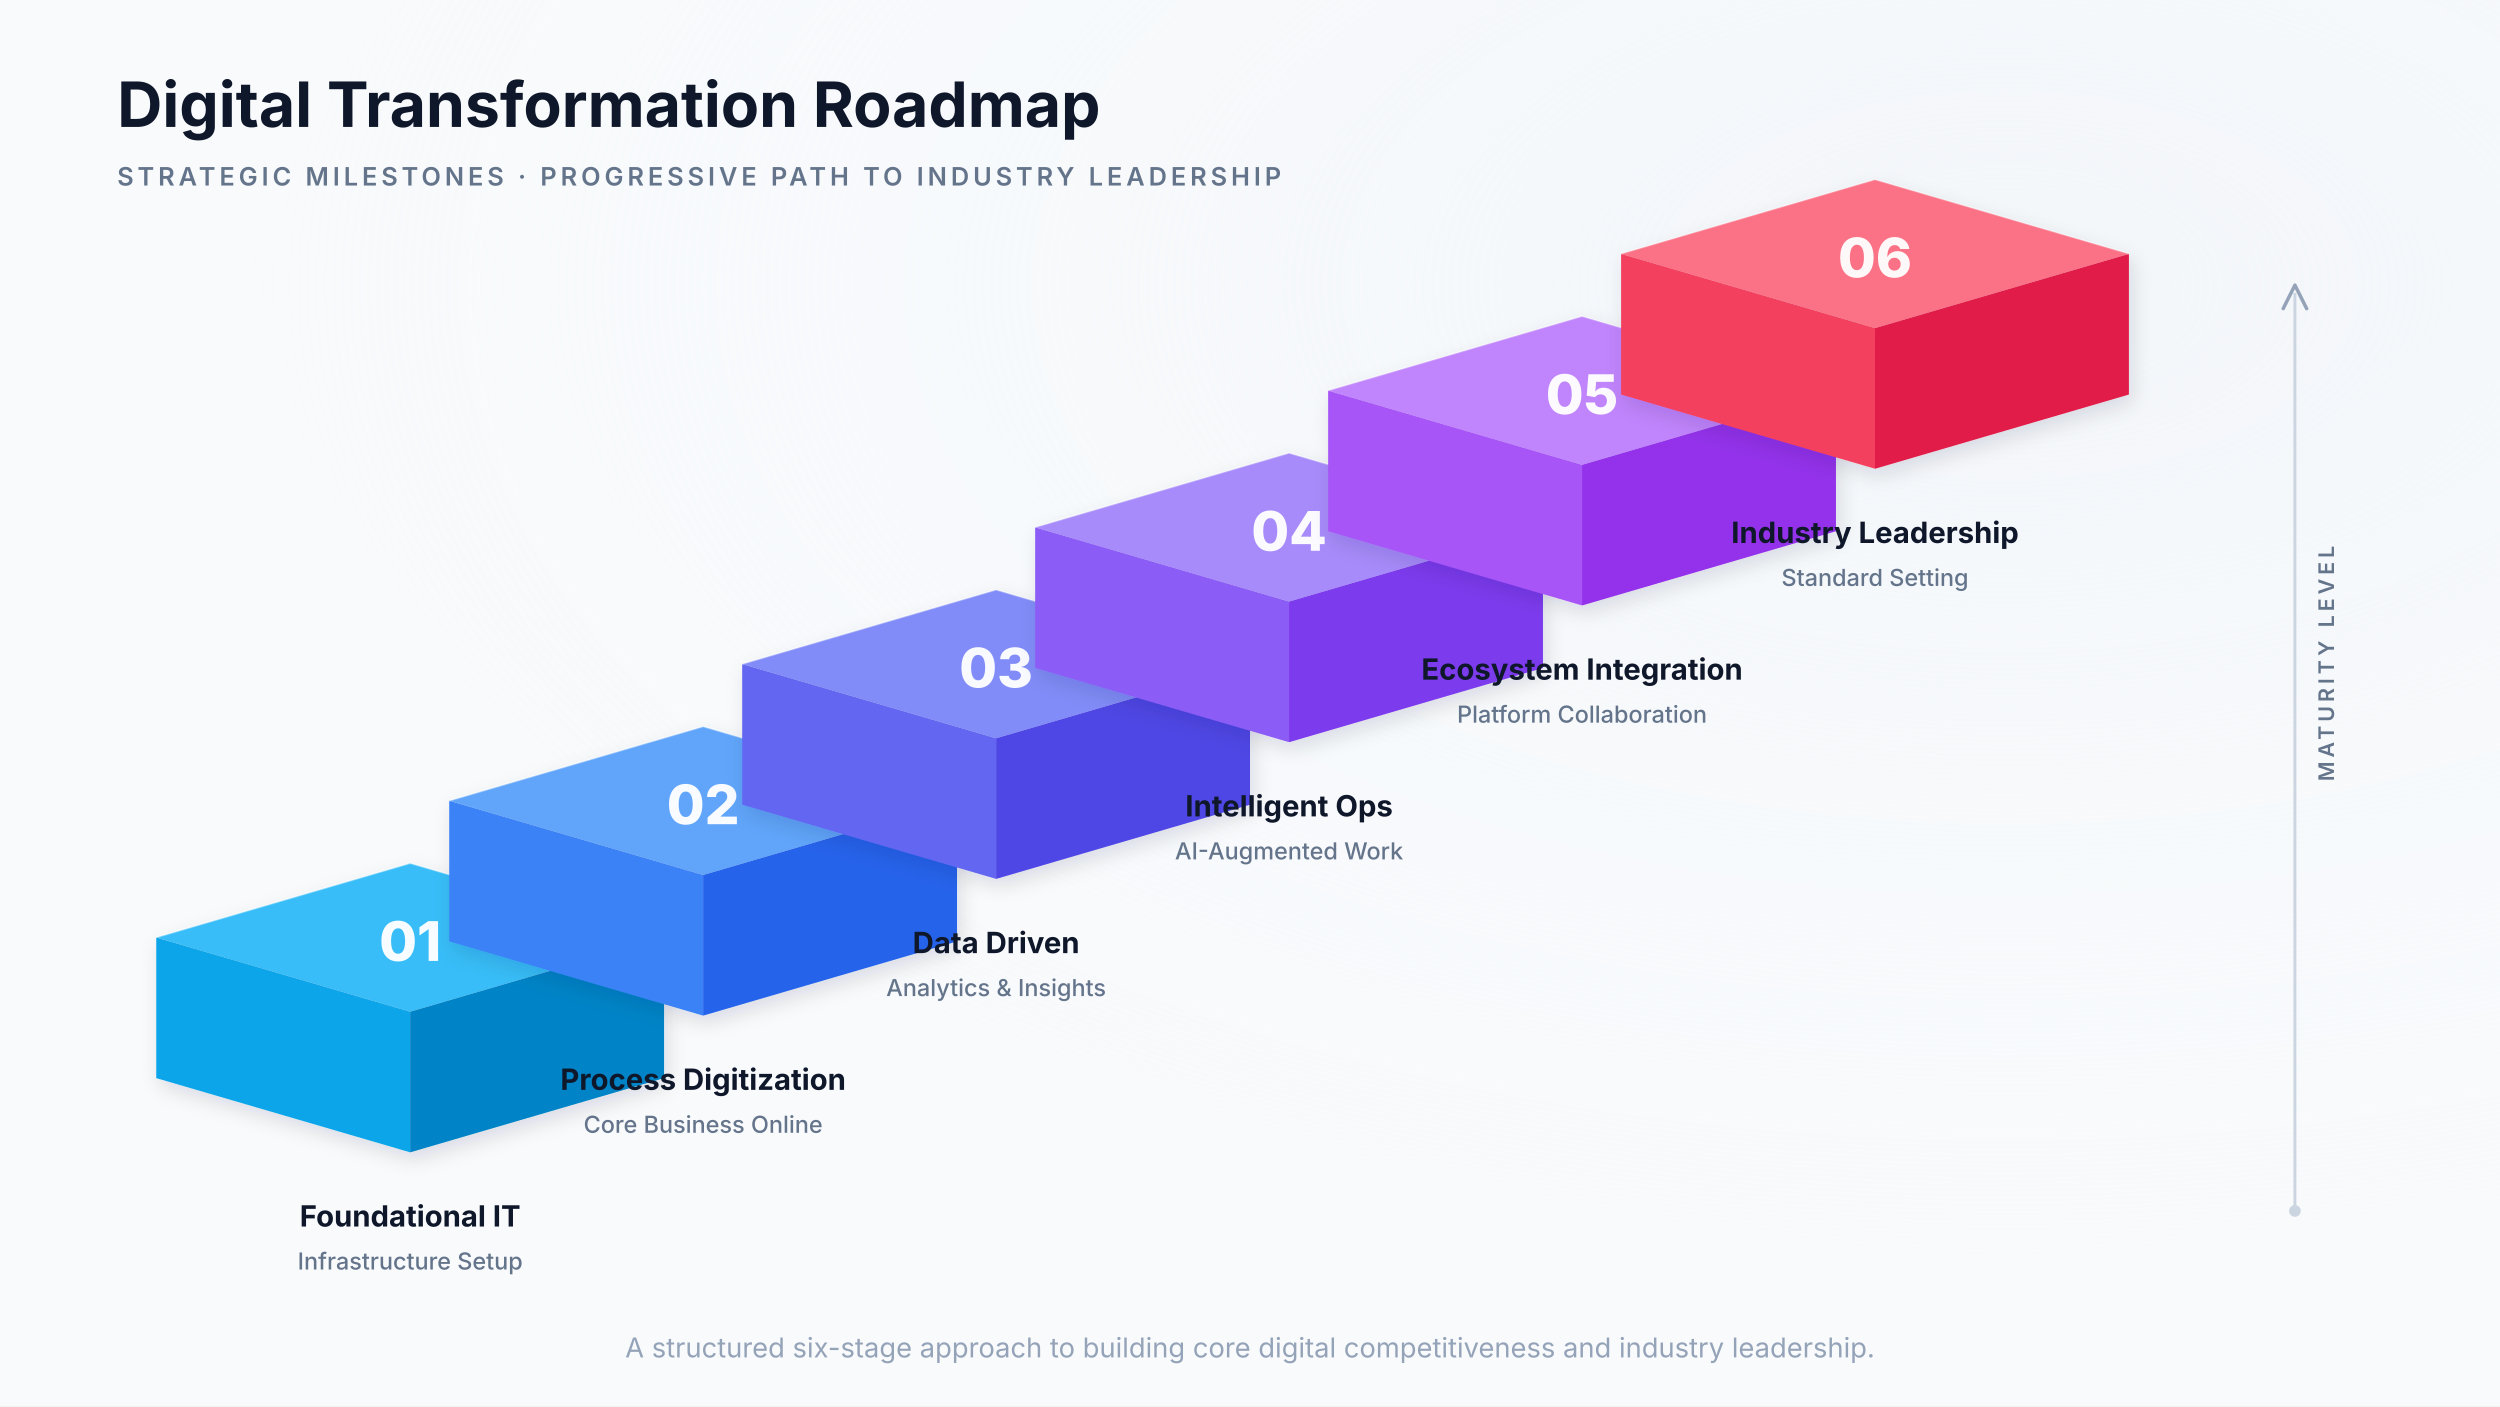
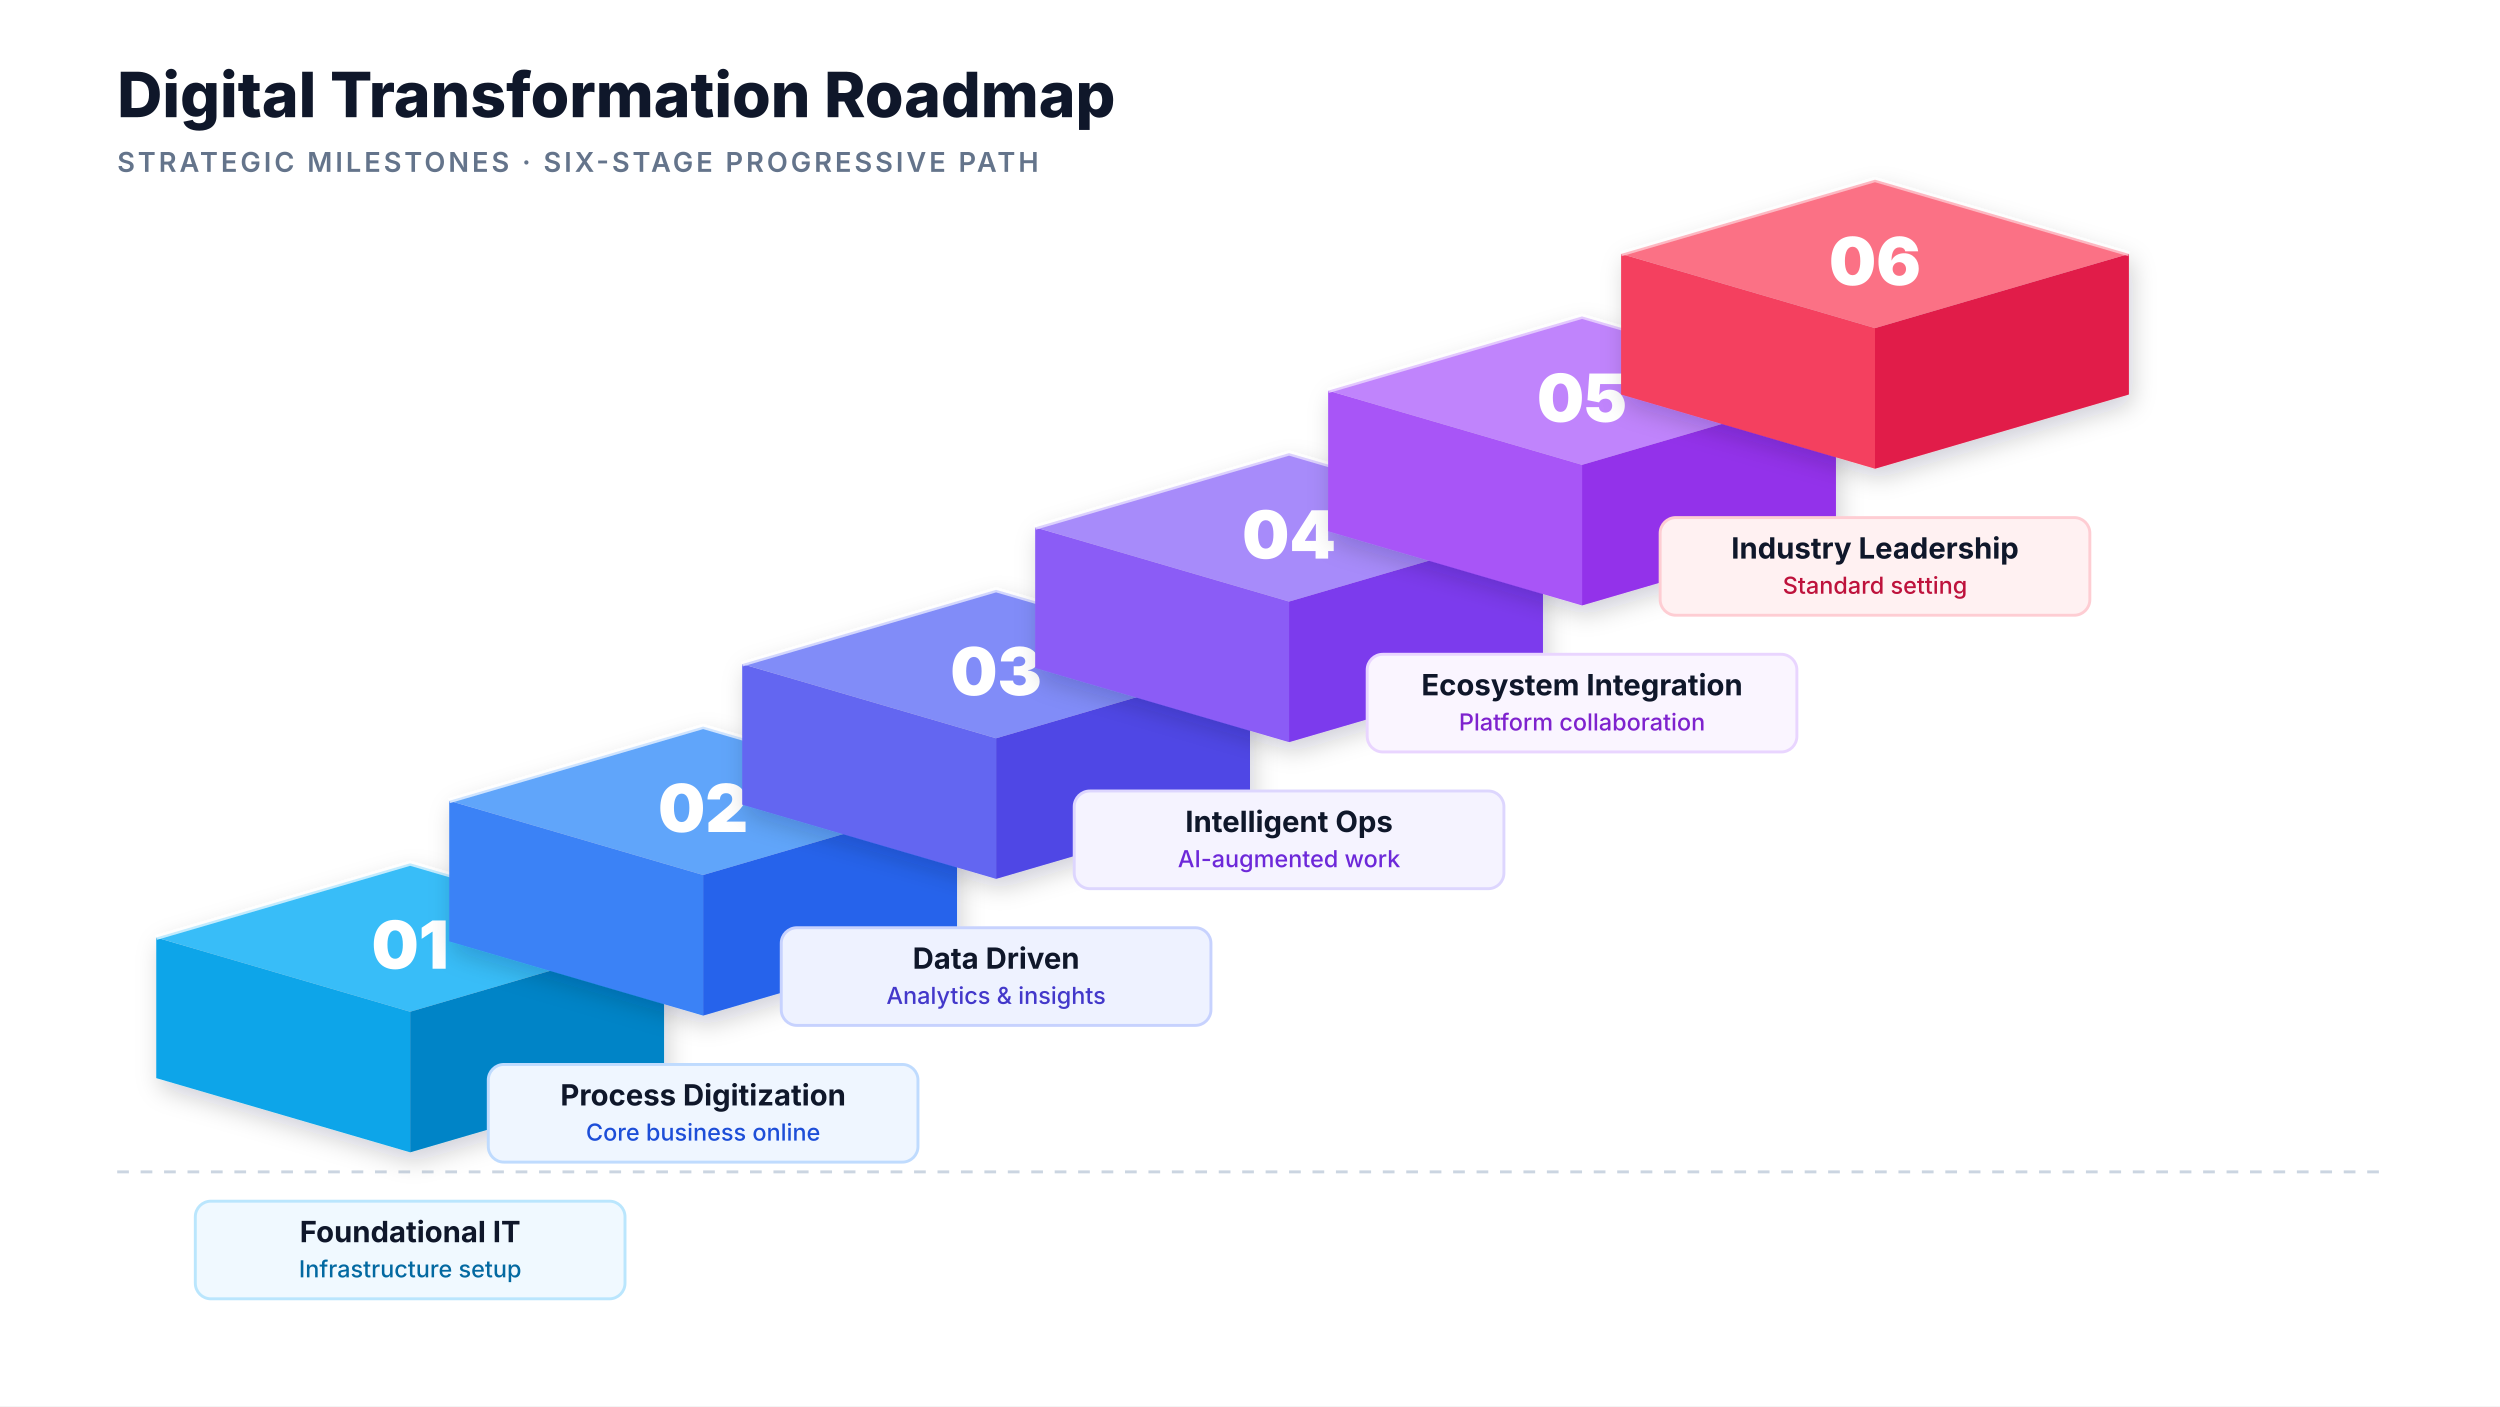
<svg xmlns="http://www.w3.org/2000/svg" viewBox="0 0 1280 720" width="1280" height="720">
  <defs>
    <filter id="stairShadow" x="-15%" y="-15%" width="130%" height="130%">
-       <feGaussianBlur in="SourceAlpha" stdDeviation="5" />
-       <feOffset dx="2" dy="4" result="offsetblur" />
-       <feFlood flood-color="#0F172A" flood-opacity="0.12" result="shadowColor" />
+       <feGaussianBlur in="SourceAlpha" stdDeviation="6" />
+       <feOffset dx="2" dy="5" result="offsetblur" />
+       <feFlood flood-color="#0F172A" flood-opacity="0.18" result="shadowColor" />
      <feComposite in="shadowColor" in2="offsetblur" operator="in" result="shadow" />
      <feMerge>
        <feMergeNode in="shadow" />
        <feMergeNode in="SourceGraphic" />
      </feMerge>
    </filter>
-     <radialGradient id="bgGlow" cx="80%" cy="20%" r="70%">
-       <stop offset="0%" stop-color="#F1F5F9" stop-opacity="0.8" />
-       <stop offset="100%" stop-color="#F8FAFC" stop-opacity="0" />
-     </radialGradient>
  </defs>
-   <rect width="1280" height="720" fill="#F8FAFC" />
-   <rect width="1280" height="720" fill="url(#bgGlow)" />
-   <text x="60" y="65" font-family="-apple-system, BlinkMacSystemFont, 'Segoe UI', sans-serif" font-size="32" font-weight="700" fill="#0F172A">Digital Transformation Roadmap</text>
-   <text x="60" y="95" font-family="-apple-system, BlinkMacSystemFont, 'Segoe UI', sans-serif" font-size="13" font-weight="600" fill="#64748B" letter-spacing="2">STRATEGIC MILESTONES · PROGRESSIVE PATH TO INDUSTRY LEADERSHIP</text>
-   <g transform="translate(80, 480)" filter="url(#stairShadow)">
+   <rect width="1280" height="720" fill="#FFFFFF" />
+   <text x="60" y="60" font-family="-apple-system, BlinkMacSystemFont, 'Segoe UI', 'PingFang SC', 'Microsoft YaHei', sans-serif" font-size="32" font-weight="800" fill="#0F172A">
+     <tspan>Digital Transformation Roadmap</tspan>
+   </text>
+   <text x="60" y="88" font-family="-apple-system, BlinkMacSystemFont, 'Segoe UI', 'PingFang SC', 'Microsoft YaHei', sans-serif" font-size="14" font-weight="600" fill="#64748B" letter-spacing="1.5">
+     <tspan>STRATEGIC MILESTONES · SIX-STAGE PROGRESSIVE PATH</tspan>
+   </text>
+   <line x1="60" y1="600" x2="1220" y2="600" stroke="#CBD5E1" stroke-width="1.5" stroke-dasharray="6,6" />
+   <g id="stair-01" transform="translate(80, 480)" filter="url(#stairShadow)">
    <polygon points="0,0 130,-38 260,0 130,38" fill="#38BDF8" />
    <polygon points="0,0 0,72 130,110 130,38" fill="#0EA5E9" />
    <polygon points="130,38 130,110 260,72 260,0" fill="#0284C7" />
-     <polyline points="0,0 130,-38 260,0" fill="none" stroke="#FFFFFF" stroke-width="0.8" stroke-opacity="0.4" />
-     <text x="130" y="12" text-anchor="middle" font-family="-apple-system, BlinkMacSystemFont, 'Segoe UI', sans-serif" font-size="28" font-weight="800" fill="#FFFFFF" fill-opacity="0.95">01</text>
+     <polyline points="0,0 130,-38 260,0" fill="none" stroke="#FFFFFF" stroke-width="2.5" stroke-opacity="0.7" />
+     <text x="130" y="16" text-anchor="middle" font-family="-apple-system, BlinkMacSystemFont, 'Segoe UI', 'PingFang SC', 'Microsoft YaHei', sans-serif" font-size="34" font-weight="900" fill="#FFFFFF">
+       <tspan>01</tspan>
+     </text>
  </g>
-   <text x="210" y="628" text-anchor="middle" font-family="-apple-system, BlinkMacSystemFont, 'Segoe UI', sans-serif" font-size="15" font-weight="700" fill="#0F172A">Foundational IT</text>
-   <text x="210" y="650" text-anchor="middle" font-family="-apple-system, BlinkMacSystemFont, 'Segoe UI', sans-serif" font-size="12" font-weight="500" fill="#64748B">Infrastructure Setup</text>
-   <g transform="translate(230, 410)" filter="url(#stairShadow)">
+   <g id="label-01">
+     <rect x="100" y="615" width="220" height="50" rx="8" fill="#F0F9FF" stroke="#BAE6FD" stroke-width="1.5" />
+     <text x="210" y="636" text-anchor="middle" font-family="-apple-system, BlinkMacSystemFont, 'Segoe UI', 'PingFang SC', 'Microsoft YaHei', sans-serif" font-size="15" font-weight="700" fill="#0F172A">
+       <tspan>Foundational IT</tspan>
+     </text>
+     <text x="210" y="654" text-anchor="middle" font-family="-apple-system, BlinkMacSystemFont, 'Segoe UI', 'PingFang SC', 'Microsoft YaHei', sans-serif" font-size="12" font-weight="500" fill="#0369A1">
+       <tspan>Infrastructure setup</tspan>
+     </text>
+   </g>
+   <g id="stair-02" transform="translate(230, 410)" filter="url(#stairShadow)">
    <polygon points="0,0 130,-38 260,0 130,38" fill="#60A5FA" />
    <polygon points="0,0 0,72 130,110 130,38" fill="#3B82F6" />
    <polygon points="130,38 130,110 260,72 260,0" fill="#2563EB" />
-     <polyline points="0,0 130,-38 260,0" fill="none" stroke="#FFFFFF" stroke-width="0.8" stroke-opacity="0.4" />
-     <text x="130" y="12" text-anchor="middle" font-family="-apple-system, BlinkMacSystemFont, 'Segoe UI', sans-serif" font-size="28" font-weight="800" fill="#FFFFFF" fill-opacity="0.95">02</text>
+     <polyline points="0,0 130,-38 260,0" fill="none" stroke="#FFFFFF" stroke-width="2.5" stroke-opacity="0.7" />
+     <text x="130" y="16" text-anchor="middle" font-family="-apple-system, BlinkMacSystemFont, 'Segoe UI', 'PingFang SC', 'Microsoft YaHei', sans-serif" font-size="34" font-weight="900" fill="#FFFFFF">
+       <tspan>02</tspan>
+     </text>
  </g>
-   <text x="360" y="558" text-anchor="middle" font-family="-apple-system, BlinkMacSystemFont, 'Segoe UI', sans-serif" font-size="15" font-weight="700" fill="#0F172A">Process Digitization</text>
-   <text x="360" y="580" text-anchor="middle" font-family="-apple-system, BlinkMacSystemFont, 'Segoe UI', sans-serif" font-size="12" font-weight="500" fill="#64748B">Core Business Online</text>
-   <g transform="translate(380, 340)" filter="url(#stairShadow)">
+   <g id="label-02">
+     <rect x="250" y="545" width="220" height="50" rx="8" fill="#EFF6FF" stroke="#BFDBFE" stroke-width="1.5" />
+     <text x="360" y="566" text-anchor="middle" font-family="-apple-system, BlinkMacSystemFont, 'Segoe UI', 'PingFang SC', 'Microsoft YaHei', sans-serif" font-size="15" font-weight="700" fill="#0F172A">
+       <tspan>Process Digitization</tspan>
+     </text>
+     <text x="360" y="584" text-anchor="middle" font-family="-apple-system, BlinkMacSystemFont, 'Segoe UI', 'PingFang SC', 'Microsoft YaHei', sans-serif" font-size="12" font-weight="500" fill="#1D4ED8">
+       <tspan>Core business online</tspan>
+     </text>
+   </g>
+   <g id="stair-03" transform="translate(380, 340)" filter="url(#stairShadow)">
    <polygon points="0,0 130,-38 260,0 130,38" fill="#818CF8" />
    <polygon points="0,0 0,72 130,110 130,38" fill="#6366F1" />
    <polygon points="130,38 130,110 260,72 260,0" fill="#4F46E5" />
-     <polyline points="0,0 130,-38 260,0" fill="none" stroke="#FFFFFF" stroke-width="0.8" stroke-opacity="0.35" />
-     <text x="130" y="12" text-anchor="middle" font-family="-apple-system, BlinkMacSystemFont, 'Segoe UI', sans-serif" font-size="28" font-weight="800" fill="#FFFFFF" fill-opacity="0.95">03</text>
+     <polyline points="0,0 130,-38 260,0" fill="none" stroke="#FFFFFF" stroke-width="2.5" stroke-opacity="0.65" />
+     <text x="130" y="16" text-anchor="middle" font-family="-apple-system, BlinkMacSystemFont, 'Segoe UI', 'PingFang SC', 'Microsoft YaHei', sans-serif" font-size="34" font-weight="900" fill="#FFFFFF">
+       <tspan>03</tspan>
+     </text>
  </g>
-   <text x="510" y="488" text-anchor="middle" font-family="-apple-system, BlinkMacSystemFont, 'Segoe UI', sans-serif" font-size="15" font-weight="700" fill="#0F172A">Data Driven</text>
-   <text x="510" y="510" text-anchor="middle" font-family="-apple-system, BlinkMacSystemFont, 'Segoe UI', sans-serif" font-size="12" font-weight="500" fill="#64748B">Analytics &amp; Insights</text>
-   <g transform="translate(530, 270)" filter="url(#stairShadow)">
+   <g id="label-03">
+     <rect x="400" y="475" width="220" height="50" rx="8" fill="#EEF2FF" stroke="#C7D2FE" stroke-width="1.5" />
+     <text x="510" y="496" text-anchor="middle" font-family="-apple-system, BlinkMacSystemFont, 'Segoe UI', 'PingFang SC', 'Microsoft YaHei', sans-serif" font-size="15" font-weight="700" fill="#0F172A">
+       <tspan>Data Driven</tspan>
+     </text>
+     <text x="510" y="514" text-anchor="middle" font-family="-apple-system, BlinkMacSystemFont, 'Segoe UI', 'PingFang SC', 'Microsoft YaHei', sans-serif" font-size="12" font-weight="500" fill="#4338CA">
+       <tspan>Analytics &amp; insights</tspan>
+     </text>
+   </g>
+   <g id="stair-04" transform="translate(530, 270)" filter="url(#stairShadow)">
    <polygon points="0,0 130,-38 260,0 130,38" fill="#A78BFA" />
    <polygon points="0,0 0,72 130,110 130,38" fill="#8B5CF6" />
    <polygon points="130,38 130,110 260,72 260,0" fill="#7C3AED" />
-     <polyline points="0,0 130,-38 260,0" fill="none" stroke="#FFFFFF" stroke-width="0.8" stroke-opacity="0.3" />
-     <text x="130" y="12" text-anchor="middle" font-family="-apple-system, BlinkMacSystemFont, 'Segoe UI', sans-serif" font-size="28" font-weight="800" fill="#FFFFFF" fill-opacity="0.95">04</text>
+     <polyline points="0,0 130,-38 260,0" fill="none" stroke="#FFFFFF" stroke-width="2.5" stroke-opacity="0.6" />
+     <text x="130" y="16" text-anchor="middle" font-family="-apple-system, BlinkMacSystemFont, 'Segoe UI', 'PingFang SC', 'Microsoft YaHei', sans-serif" font-size="34" font-weight="900" fill="#FFFFFF">
+       <tspan>04</tspan>
+     </text>
  </g>
-   <text x="660" y="418" text-anchor="middle" font-family="-apple-system, BlinkMacSystemFont, 'Segoe UI', sans-serif" font-size="15" font-weight="700" fill="#0F172A">Intelligent Ops</text>
-   <text x="660" y="440" text-anchor="middle" font-family="-apple-system, BlinkMacSystemFont, 'Segoe UI', sans-serif" font-size="12" font-weight="500" fill="#64748B">AI-Augmented Work</text>
-   <g transform="translate(680, 200)" filter="url(#stairShadow)">
+   <g id="label-04">
+     <rect x="550" y="405" width="220" height="50" rx="8" fill="#F5F3FF" stroke="#DDD6FE" stroke-width="1.5" />
+     <text x="660" y="426" text-anchor="middle" font-family="-apple-system, BlinkMacSystemFont, 'Segoe UI', 'PingFang SC', 'Microsoft YaHei', sans-serif" font-size="15" font-weight="700" fill="#0F172A">
+       <tspan>Intelligent Ops</tspan>
+     </text>
+     <text x="660" y="444" text-anchor="middle" font-family="-apple-system, BlinkMacSystemFont, 'Segoe UI', 'PingFang SC', 'Microsoft YaHei', sans-serif" font-size="12" font-weight="500" fill="#6D28D9">
+       <tspan>AI-augmented work</tspan>
+     </text>
+   </g>
+   <g id="stair-05" transform="translate(680, 200)" filter="url(#stairShadow)">
    <polygon points="0,0 130,-38 260,0 130,38" fill="#C084FC" />
    <polygon points="0,0 0,72 130,110 130,38" fill="#A855F7" />
    <polygon points="130,38 130,110 260,72 260,0" fill="#9333EA" />
-     <polyline points="0,0 130,-38 260,0" fill="none" stroke="#FFFFFF" stroke-width="0.8" stroke-opacity="0.28" />
-     <text x="130" y="12" text-anchor="middle" font-family="-apple-system, BlinkMacSystemFont, 'Segoe UI', sans-serif" font-size="28" font-weight="800" fill="#FFFFFF" fill-opacity="0.95">05</text>
+     <polyline points="0,0 130,-38 260,0" fill="none" stroke="#FFFFFF" stroke-width="2.5" stroke-opacity="0.55" />
+     <text x="130" y="16" text-anchor="middle" font-family="-apple-system, BlinkMacSystemFont, 'Segoe UI', 'PingFang SC', 'Microsoft YaHei', sans-serif" font-size="34" font-weight="900" fill="#FFFFFF">
+       <tspan>05</tspan>
+     </text>
  </g>
-   <text x="810" y="348" text-anchor="middle" font-family="-apple-system, BlinkMacSystemFont, 'Segoe UI', sans-serif" font-size="15" font-weight="700" fill="#0F172A">Ecosystem Integration</text>
-   <text x="810" y="370" text-anchor="middle" font-family="-apple-system, BlinkMacSystemFont, 'Segoe UI', sans-serif" font-size="12" font-weight="500" fill="#64748B">Platform Collaboration</text>
-   <g transform="translate(830, 130)" filter="url(#stairShadow)">
+   <g id="label-05">
+     <rect x="700" y="335" width="220" height="50" rx="8" fill="#FAF5FF" stroke="#E9D5FF" stroke-width="1.5" />
+     <text x="810" y="356" text-anchor="middle" font-family="-apple-system, BlinkMacSystemFont, 'Segoe UI', 'PingFang SC', 'Microsoft YaHei', sans-serif" font-size="15" font-weight="700" fill="#0F172A">
+       <tspan>Ecosystem Integration</tspan>
+     </text>
+     <text x="810" y="374" text-anchor="middle" font-family="-apple-system, BlinkMacSystemFont, 'Segoe UI', 'PingFang SC', 'Microsoft YaHei', sans-serif" font-size="12" font-weight="500" fill="#7E22CE">
+       <tspan>Platform collaboration</tspan>
+     </text>
+   </g>
+   <g id="stair-06" transform="translate(830, 130)" filter="url(#stairShadow)">
    <polygon points="0,0 130,-38 260,0 130,38" fill="#FB7185" />
    <polygon points="0,0 0,72 130,110 130,38" fill="#F43F5E" />
    <polygon points="130,38 130,110 260,72 260,0" fill="#E11D48" />
-     <polyline points="0,0 130,-38 260,0" fill="none" stroke="#FFFFFF" stroke-width="0.8" stroke-opacity="0.25" />
-     <text x="130" y="12" text-anchor="middle" font-family="-apple-system, BlinkMacSystemFont, 'Segoe UI', sans-serif" font-size="28" font-weight="800" fill="#FFFFFF" fill-opacity="0.95">06</text>
+     <polyline points="0,0 130,-38 260,0" fill="none" stroke="#FFFFFF" stroke-width="2.5" stroke-opacity="0.5" />
+     <text x="130" y="16" text-anchor="middle" font-family="-apple-system, BlinkMacSystemFont, 'Segoe UI', 'PingFang SC', 'Microsoft YaHei', sans-serif" font-size="34" font-weight="900" fill="#FFFFFF">
+       <tspan>06</tspan>
+     </text>
  </g>
-   <text x="960" y="278" text-anchor="middle" font-family="-apple-system, BlinkMacSystemFont, 'Segoe UI', sans-serif" font-size="15" font-weight="700" fill="#0F172A">Industry Leadership</text>
-   <text x="960" y="300" text-anchor="middle" font-family="-apple-system, BlinkMacSystemFont, 'Segoe UI', sans-serif" font-size="12" font-weight="500" fill="#64748B">Standard Setting</text>
-   <g transform="translate(1175, 130)">
-     <line x1="0" y1="490" x2="0" y2="20" stroke="#CBD5E1" stroke-width="1.5" />
-     <polyline points="-6,28 0,16 6,28" fill="none" stroke="#94A3B8" stroke-width="1.8" stroke-linecap="round" stroke-linejoin="round" />
-     <circle cx="0" cy="490" r="3" fill="#CBD5E1" />
-     <text x="20" y="270" font-family="-apple-system, BlinkMacSystemFont, 'Segoe UI', sans-serif" font-size="11" font-weight="600" fill="#64748B" letter-spacing="2" transform="rotate(-90 20 270)">MATURITY LEVEL</text>
+   <g id="label-06">
+     <rect x="850" y="265" width="220" height="50" rx="8" fill="#FFF1F2" stroke="#FECDD3" stroke-width="1.5" />
+     <text x="960" y="286" text-anchor="middle" font-family="-apple-system, BlinkMacSystemFont, 'Segoe UI', 'PingFang SC', 'Microsoft YaHei', sans-serif" font-size="15" font-weight="700" fill="#0F172A">
+       <tspan>Industry Leadership</tspan>
+     </text>
+     <text x="960" y="304" text-anchor="middle" font-family="-apple-system, BlinkMacSystemFont, 'Segoe UI', 'PingFang SC', 'Microsoft YaHei', sans-serif" font-size="12" font-weight="500" fill="#BE123C">
+       <tspan>Standard setting</tspan>
+     </text>
  </g>
-   <text x="640" y="695" text-anchor="middle" font-family="-apple-system, BlinkMacSystemFont, 'Segoe UI', sans-serif" font-size="14" fill="#94A3B8">A structured six-stage approach to building core digital competitiveness and industry leadership.</text>
</svg>
